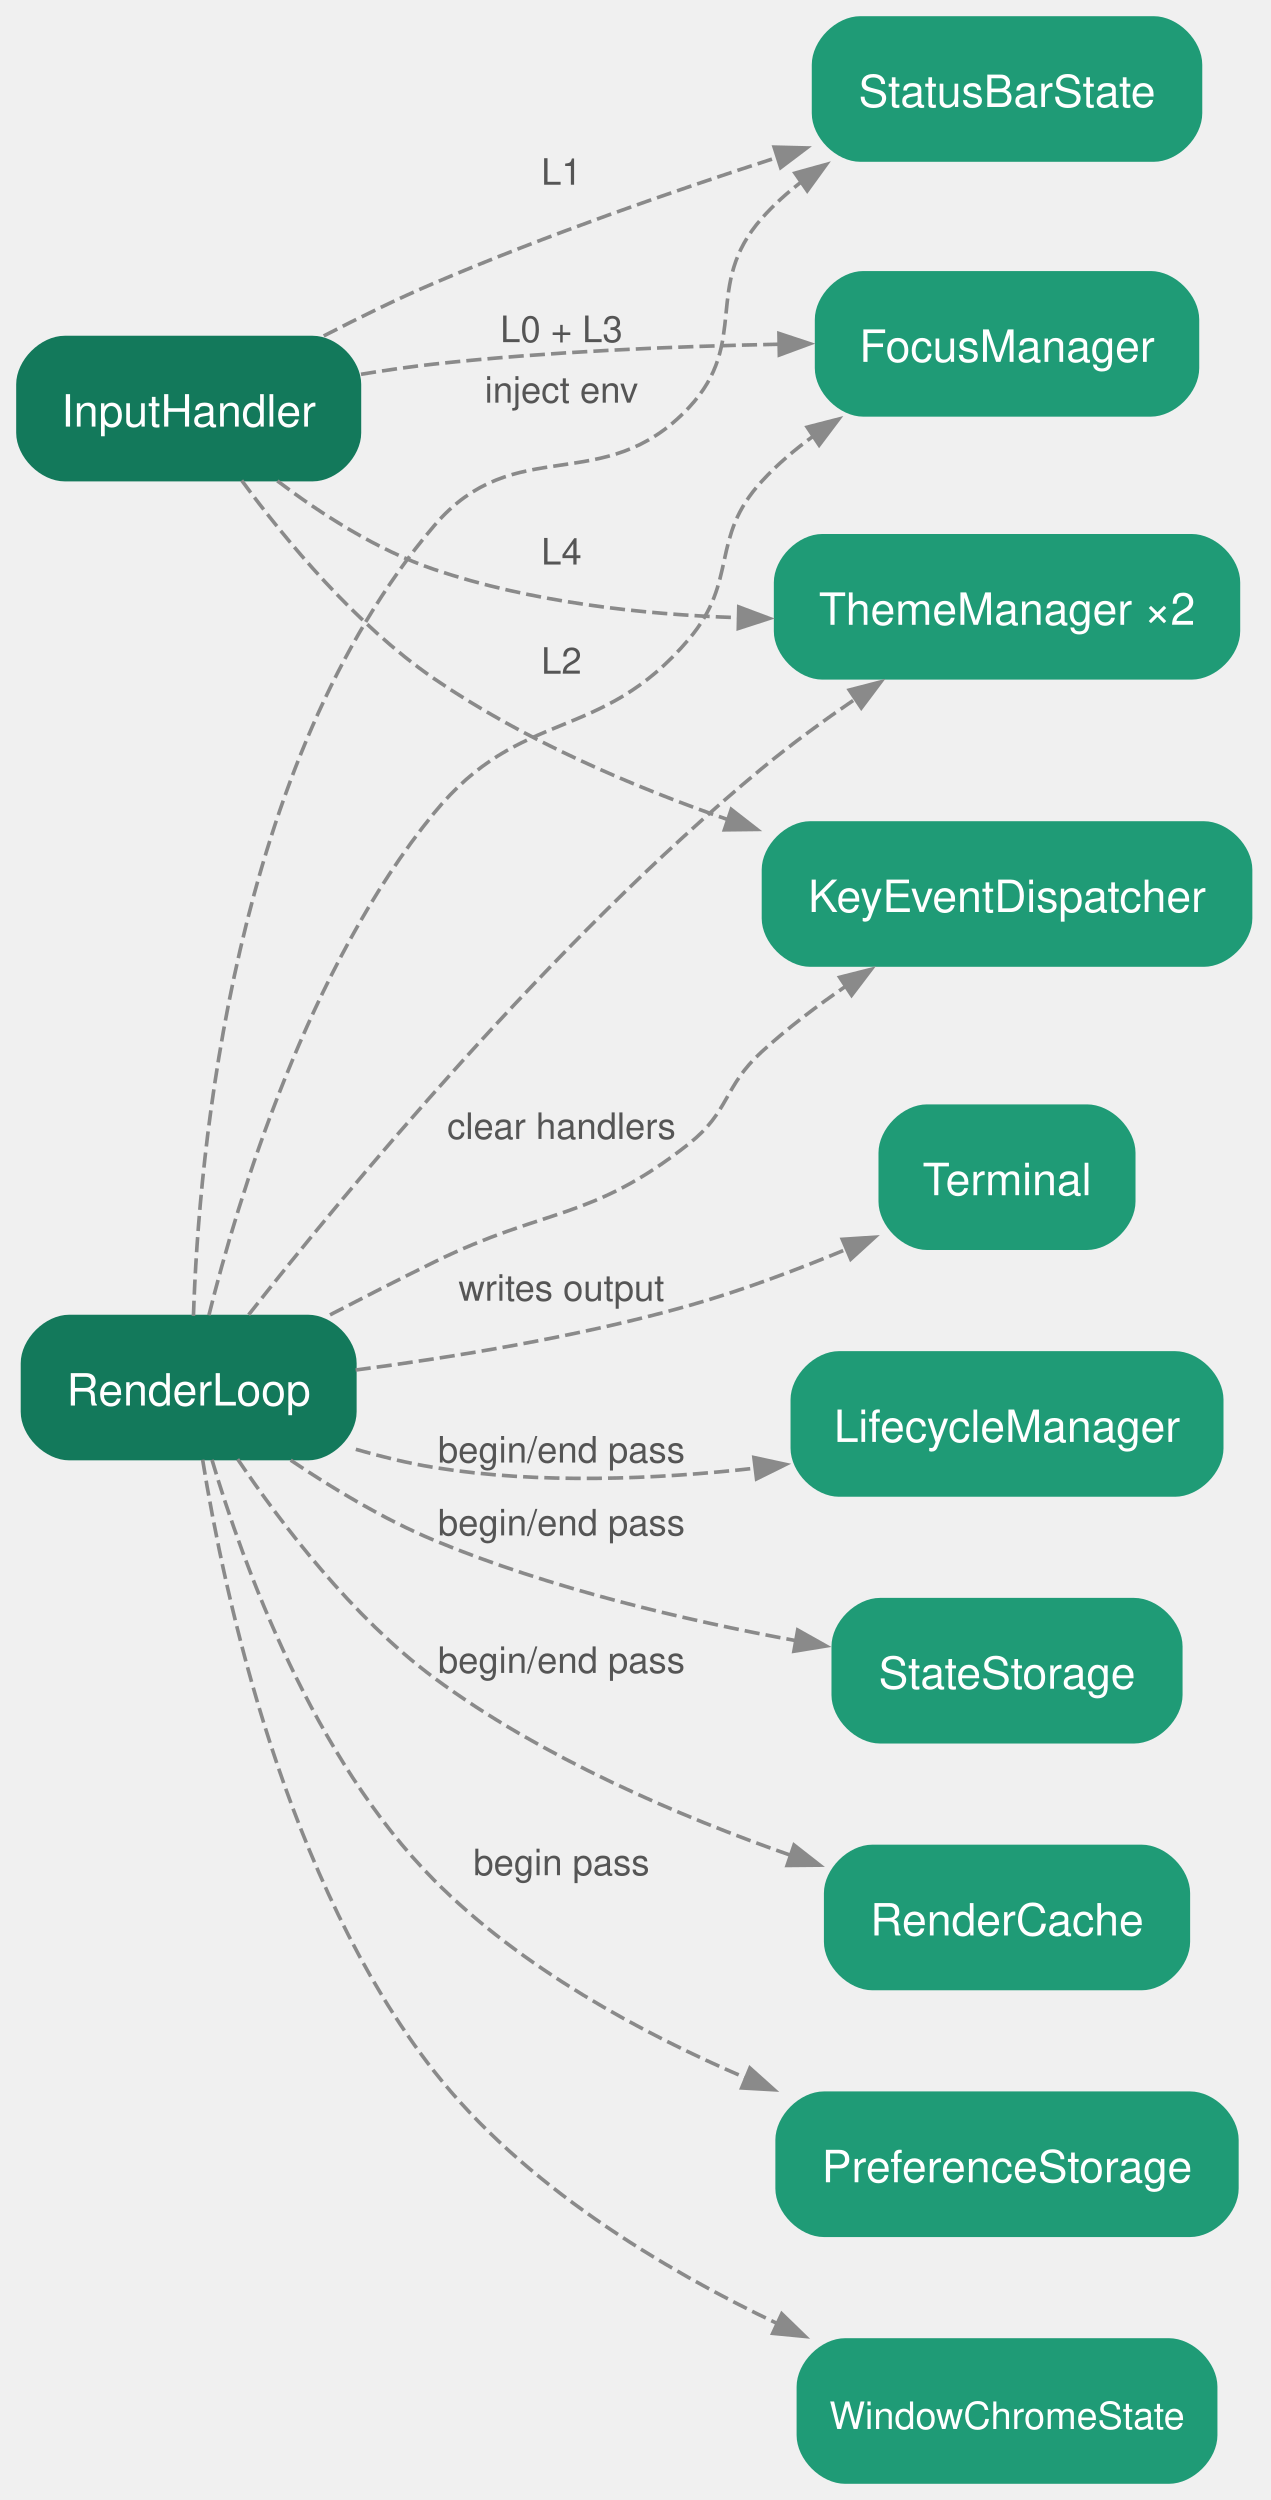
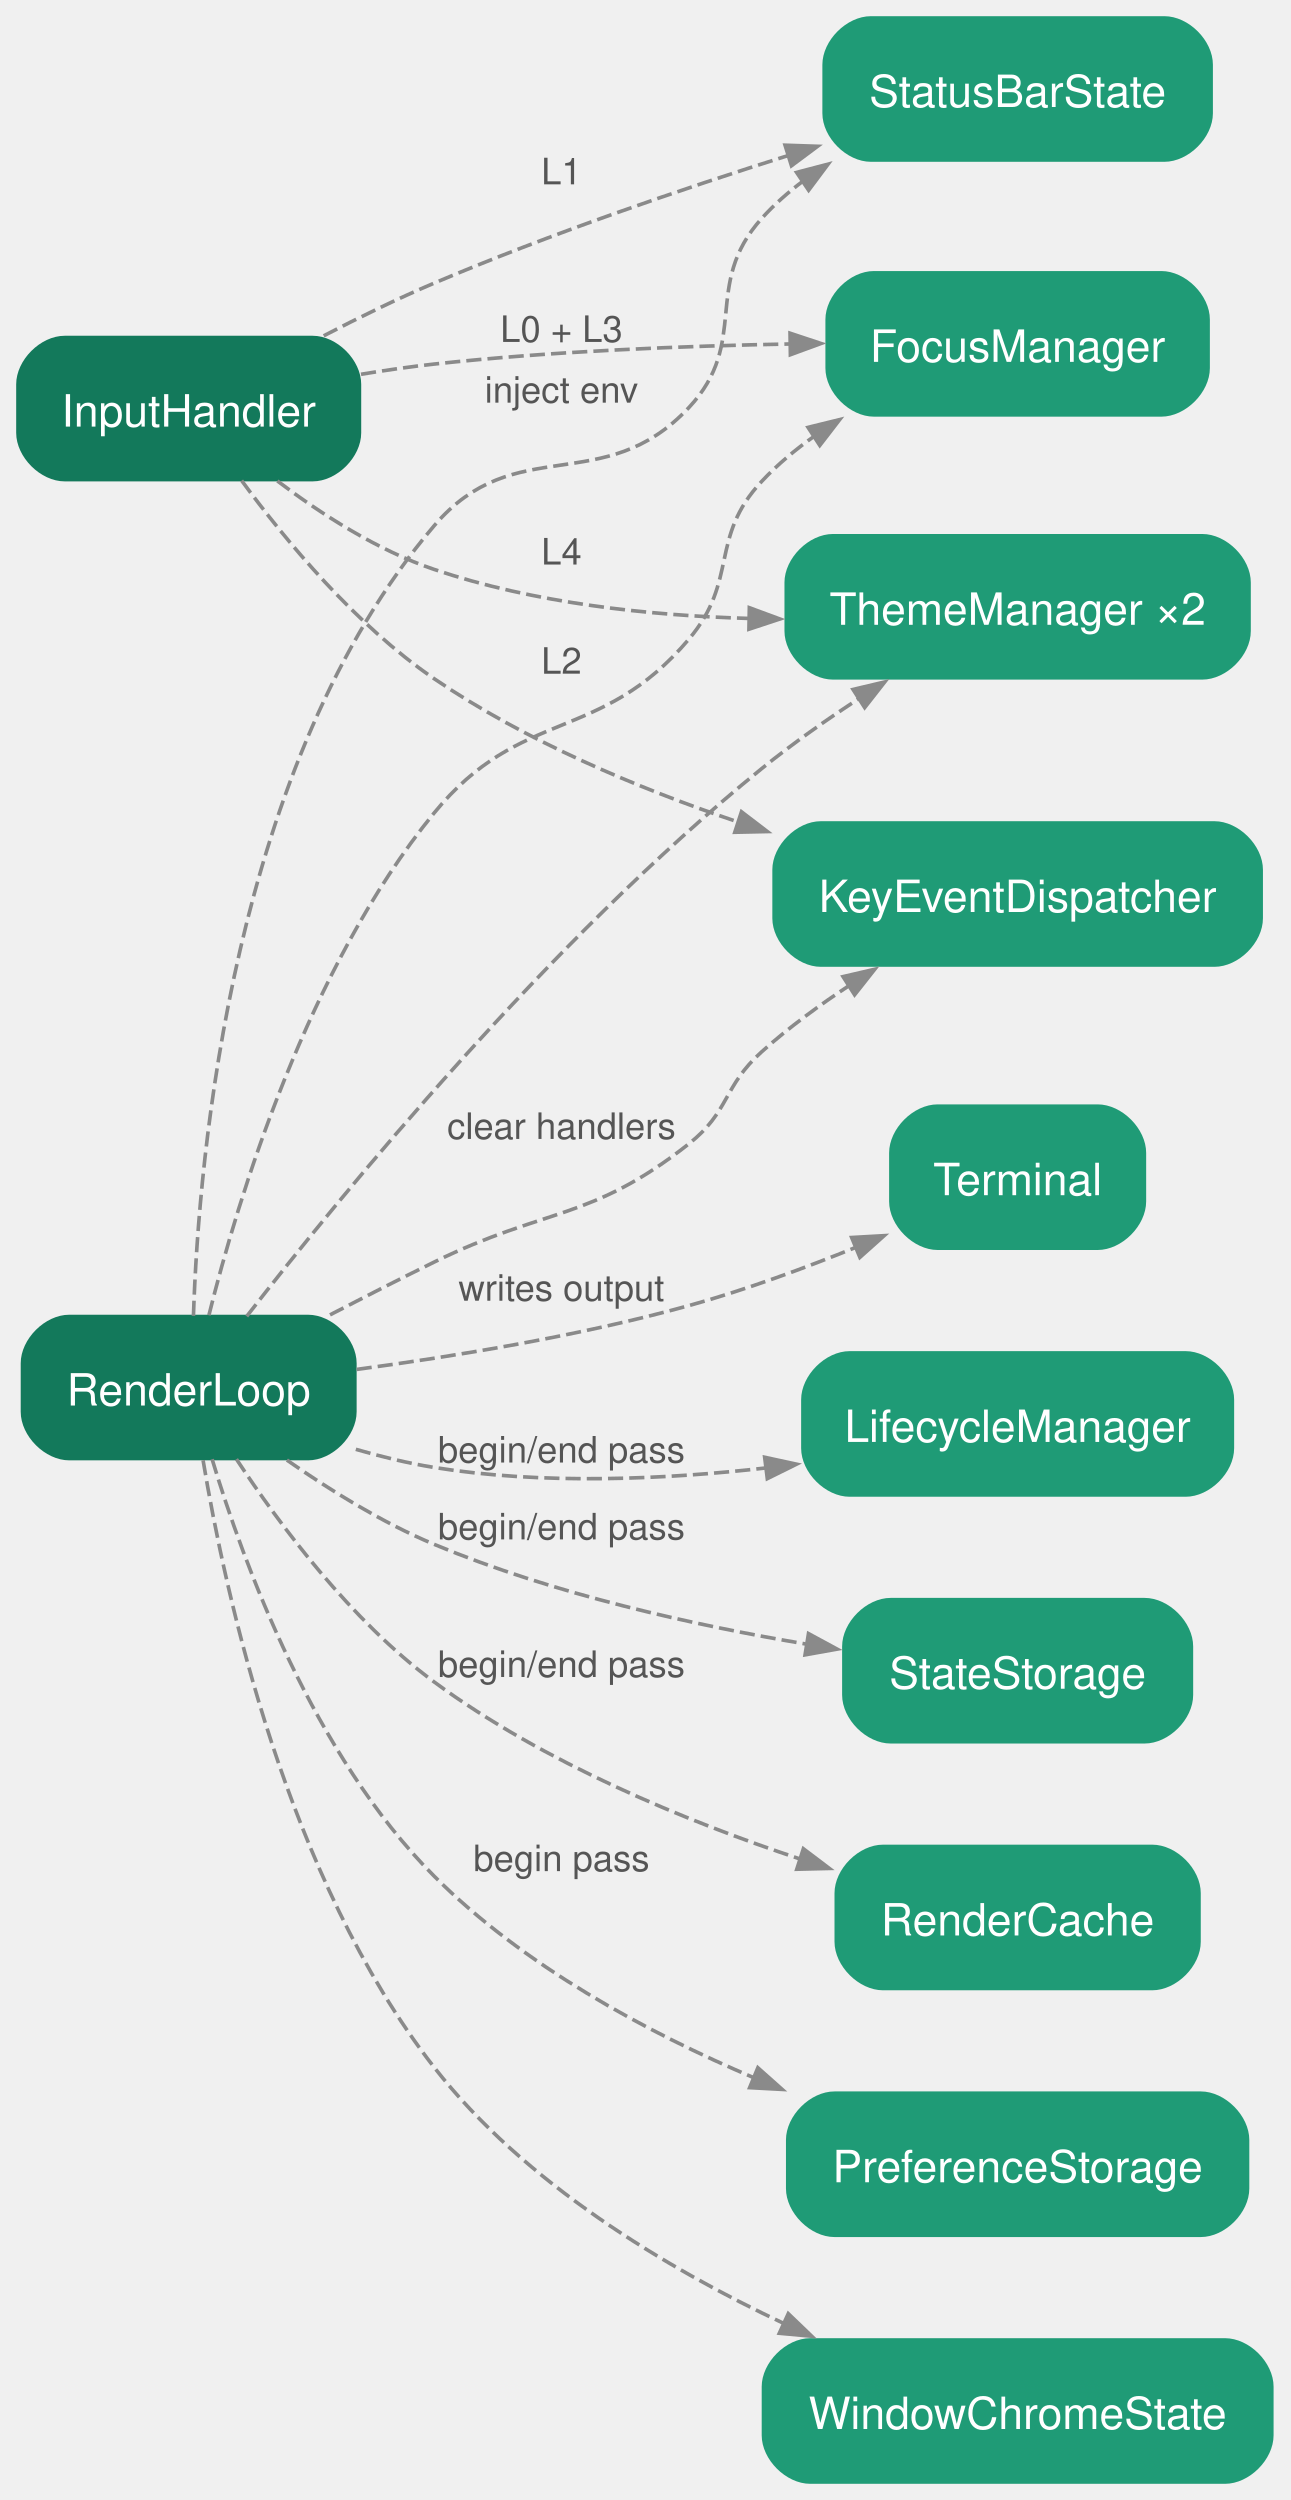
- <svg xmlns="http://www.w3.org/2000/svg" width="314pt" height="618pt" viewBox="0.00 0.00 314.00 618.00">
+ <svg xmlns="http://www.w3.org/2000/svg" width="319pt" height="618pt" viewBox="0.00 0.00 319.00 618.00">
  <style>
.edge path { fill: none; stroke: #8a8a8a; }
.edge polygon { stroke: #8a8a8a; fill: #8a8a8a; }
.cluster path, .cluster polygon { fill: none; stroke: #c8c8c8; }
@media (prefers-color-scheme: dark) {
  .edge text { fill: #cdd1d5; }
  .edge path { stroke: #9aa0a6; }
  .edge polygon { stroke: #9aa0a6; fill: #9aa0a6; }
  .cluster text { fill: #9aa0a6; }
  .cluster path, .cluster polygon { stroke: #5a5a5a; }
}
</style>
  <g id="graph0" class="graph" transform="scale(1 1) rotate(0) translate(4 614)">
    <g id="node1" class="node">
      <path fill="#13795b" stroke="black" stroke-width="0" d="M72.16,-289C72.16,-289 13.12,-289 13.12,-289 7.12,-289 1.12,-283 1.12,-277 1.12,-277 1.12,-265 1.12,-265 1.12,-259 7.12,-253 13.12,-253 13.12,-253 72.16,-253 72.16,-253 78.16,-253 84.16,-259 84.16,-265 84.16,-265 84.16,-277 84.16,-277 84.16,-283 78.16,-289 72.16,-289" />
      <text xml:space="preserve" text-anchor="middle" x="42.64" y="-266.55" font-family="Helvetica,sans-Serif" font-size="11.00" fill="white">RenderLoop</text>
    </g>
    <g id="node3" class="node">
-       <path fill="#1f9b76" stroke="black" stroke-width="0" d="M264.7,-341C264.7,-341 225.16,-341 225.16,-341 219.16,-341 213.16,-335 213.16,-329 213.16,-329 213.16,-317 213.16,-317 213.16,-311 219.16,-305 225.16,-305 225.16,-305 264.7,-305 264.7,-305 270.7,-305 276.7,-311 276.7,-317 276.7,-317 276.7,-329 276.7,-329 276.7,-335 270.7,-341 264.7,-341" />
-       <text xml:space="preserve" text-anchor="middle" x="244.94" y="-318.55" font-family="Helvetica,sans-Serif" font-size="11.00" fill="white">Terminal</text>
+       <path fill="#1f9b76" stroke="black" stroke-width="0" d="M267.33,-341C267.33,-341 227.79,-341 227.79,-341 221.79,-341 215.79,-335 215.79,-329 215.79,-329 215.79,-317 215.79,-317 215.79,-311 221.79,-305 227.79,-305 227.79,-305 267.33,-305 267.33,-305 273.33,-305 279.33,-311 279.33,-317 279.33,-317 279.33,-329 279.33,-329 279.33,-335 273.33,-341 267.33,-341" />
+       <text xml:space="preserve" text-anchor="middle" x="247.56" y="-318.55" font-family="Helvetica,sans-Serif" font-size="11.00" fill="white">Terminal</text>
    </g>
    <g id="edge1" class="edge">
-       <path vector-effect="non-scaling-stroke" fill="none" stroke="#8a8a8a" stroke-width="1.2" stroke-dasharray="5,2" d="M83.91,-275.33C108.09,-278.5 139.3,-283.61 166.29,-291.25 179.39,-294.96 193.29,-300.2 205.64,-305.35" />
-       <polygon fill="#8a8a8a" stroke="#8a8a8a" stroke-width="1.2" points="204.44,-307.5 211.84,-307.99 206.36,-302.99 204.44,-307.5" />
+       <path vector-effect="non-scaling-stroke" fill="none" stroke="#8a8a8a" stroke-width="1.2" stroke-dasharray="5,2" d="M84.16,-275.48C108.29,-278.7 139.36,-283.79 166.29,-291.25 180.16,-295.09 194.93,-300.52 207.96,-305.81" />
+       <polygon fill="#8a8a8a" stroke="#8a8a8a" stroke-width="1.2" points="206.75,-307.95 214.15,-308.37 208.62,-303.43 206.75,-307.95" />
      <text xml:space="preserve" text-anchor="middle" x="134.79" y="-292.45" font-family="Helvetica,sans-Serif" font-size="9.00" fill="#555555">writes output</text>
    </g>
    <g id="node4" class="node">
-       <path fill="#1f9b76" stroke="black" stroke-width="0" d="M281.2,-610C281.2,-610 208.67,-610 208.67,-610 202.67,-610 196.67,-604 196.67,-598 196.67,-598 196.67,-586 196.67,-586 196.67,-580 202.67,-574 208.67,-574 208.67,-574 281.2,-574 281.2,-574 287.2,-574 293.2,-580 293.2,-586 293.2,-586 293.2,-598 293.2,-598 293.2,-604 287.2,-610 281.2,-610" />
-       <text xml:space="preserve" text-anchor="middle" x="244.94" y="-587.55" font-family="Helvetica,sans-Serif" font-size="11.00" fill="white">StatusBarState</text>
+       <path fill="#1f9b76" stroke="black" stroke-width="0" d="M283.83,-610C283.83,-610 211.29,-610 211.29,-610 205.29,-610 199.29,-604 199.29,-598 199.29,-598 199.29,-586 199.29,-586 199.29,-580 205.29,-574 211.29,-574 211.29,-574 283.83,-574 283.83,-574 289.83,-574 295.83,-580 295.83,-586 295.83,-586 295.83,-598 295.83,-598 295.83,-604 289.83,-610 283.83,-610" />
+       <text xml:space="preserve" text-anchor="middle" x="247.56" y="-587.55" font-family="Helvetica,sans-Serif" font-size="11.00" fill="white">StatusBarState</text>
    </g>
    <g id="edge2" class="edge">
-       <path vector-effect="non-scaling-stroke" fill="none" stroke="#8a8a8a" stroke-width="1.2" stroke-dasharray="5,2" d="M43.82,-288.72C45.12,-328.39 53.54,-425.48 103.29,-484 123.29,-507.52 145.21,-490.7 166.29,-513.25 181.5,-529.51 169.56,-543.3 184.29,-560 187.23,-563.33 190.6,-566.37 194.21,-569.14" />
-       <polygon fill="#8a8a8a" stroke="#8a8a8a" stroke-width="1.2" points="192.76,-571.12 199.9,-573.1 195.55,-567.09 192.76,-571.12" />
+       <path vector-effect="non-scaling-stroke" fill="none" stroke="#8a8a8a" stroke-width="1.2" stroke-dasharray="5,2" d="M43.82,-288.72C45.12,-328.39 53.54,-425.48 103.29,-484 123.29,-507.52 145.21,-490.7 166.29,-513.25 181.5,-529.51 169.41,-543.44 184.29,-560 187.39,-563.45 190.94,-566.58 194.75,-569.41" />
+       <polygon fill="#8a8a8a" stroke="#8a8a8a" stroke-width="1.2" points="193.16,-571.29 200.33,-573.17 195.9,-567.23 193.16,-571.29" />
      <text xml:space="preserve" text-anchor="middle" x="134.79" y="-514.45" font-family="Helvetica,sans-Serif" font-size="9.00" fill="#555555">inject env</text>
    </g>
    <g id="node5" class="node">
-       <path fill="#1f9b76" stroke="black" stroke-width="0" d="M284.95,-36C284.95,-36 204.92,-36 204.92,-36 198.92,-36 192.92,-30 192.92,-24 192.92,-24 192.92,-12 192.92,-12 192.92,-6 198.92,0 204.92,0 204.92,0 284.95,0 284.95,0 290.95,0 296.95,-6 296.95,-12 296.95,-12 296.95,-24 296.95,-24 296.95,-30 290.95,-36 284.95,-36" />
-       <text xml:space="preserve" text-anchor="middle" x="244.94" y="-13.55" font-family="Helvetica,sans-Serif" font-size="9.35" fill="white">WindowChromeState</text>
+       <path fill="#1f9b76" stroke="black" stroke-width="0" d="M298.83,-36C298.83,-36 196.29,-36 196.29,-36 190.29,-36 184.29,-30 184.29,-24 184.29,-24 184.29,-12 184.29,-12 184.29,-6 190.29,0 196.29,0 196.29,0 298.83,0 298.83,0 304.83,0 310.83,-6 310.83,-12 310.83,-12 310.83,-24 310.83,-24 310.83,-30 304.83,-36 298.83,-36" />
+       <text xml:space="preserve" text-anchor="middle" x="247.56" y="-13.55" font-family="Helvetica,sans-Serif" font-size="11.00" fill="white">WindowChromeState</text>
    </g>
    <g id="edge3" class="edge">
-       <path vector-effect="non-scaling-stroke" fill="none" stroke="#8a8a8a" stroke-width="1.2" stroke-dasharray="5,2" d="M46.09,-253.15C51.38,-220.19 66.51,-148.87 103.29,-102 125.29,-73.96 159.45,-53.25 188.59,-39.4" />
-       <polygon fill="#8a8a8a" stroke="#8a8a8a" stroke-width="1.2" points="189.3,-41.78 194.62,-36.62 187.24,-37.33 189.3,-41.78" />
+       <path vector-effect="non-scaling-stroke" fill="none" stroke="#8a8a8a" stroke-width="1.2" stroke-dasharray="5,2" d="M46.2,-253.03C51.64,-220.2 66.95,-149.63 103.29,-103 125.57,-74.42 160.36,-53.45 190.08,-39.49" />
+       <polygon fill="#8a8a8a" stroke="#8a8a8a" stroke-width="1.2" points="190.91,-41.81 196.26,-36.67 188.87,-37.35 190.91,-41.81" />
    </g>
    <g id="node6" class="node">
-       <path fill="#1f9b76" stroke="black" stroke-width="0" d="M280.45,-547C280.45,-547 209.42,-547 209.42,-547 203.42,-547 197.42,-541 197.42,-535 197.42,-535 197.42,-523 197.42,-523 197.42,-517 203.42,-511 209.42,-511 209.42,-511 280.45,-511 280.45,-511 286.45,-511 292.45,-517 292.45,-523 292.45,-523 292.45,-535 292.45,-535 292.45,-541 286.45,-547 280.45,-547" />
-       <text xml:space="preserve" text-anchor="middle" x="244.94" y="-524.55" font-family="Helvetica,sans-Serif" font-size="11.00" fill="white">FocusManager</text>
+       <path fill="#1f9b76" stroke="black" stroke-width="0" d="M283.08,-547C283.08,-547 212.04,-547 212.04,-547 206.04,-547 200.04,-541 200.04,-535 200.04,-535 200.04,-523 200.04,-523 200.04,-517 206.04,-511 212.04,-511 212.04,-511 283.08,-511 283.08,-511 289.08,-511 295.08,-517 295.08,-523 295.08,-523 295.08,-535 295.08,-535 295.08,-541 289.08,-547 283.08,-547" />
+       <text xml:space="preserve" text-anchor="middle" x="247.56" y="-524.55" font-family="Helvetica,sans-Serif" font-size="11.00" fill="white">FocusManager</text>
    </g>
    <g id="edge4" class="edge">
-       <path vector-effect="non-scaling-stroke" fill="none" stroke="#8a8a8a" stroke-width="1.2" stroke-dasharray="5,2" d="M47.64,-288.87C54.79,-317.59 72,-374.68 103.29,-413 124.73,-439.26 144.4,-430.12 166.29,-456 178.62,-470.57 171.38,-480.94 184.29,-495 188.13,-499.19 192.62,-503 197.37,-506.42" />
-       <polygon fill="#8a8a8a" stroke="#8a8a8a" stroke-width="1.2" points="195.78,-508.31 202.96,-510.16 198.5,-504.23 195.78,-508.31" />
+       <path vector-effect="non-scaling-stroke" fill="none" stroke="#8a8a8a" stroke-width="1.2" stroke-dasharray="5,2" d="M47.64,-288.87C54.79,-317.59 72,-374.68 103.29,-413 124.73,-439.26 144.4,-430.12 166.29,-456 178.62,-470.57 171.25,-481.05 184.29,-495 188.19,-499.17 192.72,-502.95 197.52,-506.33" />
+       <polygon fill="#8a8a8a" stroke="#8a8a8a" stroke-width="1.2" points="195.99,-508.26 203.19,-510.03 198.66,-504.15 195.99,-508.26" />
    </g>
    <g id="node7" class="node">
-       <path fill="#1f9b76" stroke="black" stroke-width="0" d="M290.58,-482C290.58,-482 199.29,-482 199.29,-482 193.29,-482 187.29,-476 187.29,-470 187.29,-470 187.29,-458 187.29,-458 187.29,-452 193.29,-446 199.29,-446 199.29,-446 290.58,-446 290.58,-446 296.58,-446 302.58,-452 302.58,-458 302.58,-458 302.58,-470 302.58,-470 302.58,-476 296.58,-482 290.58,-482" />
-       <text xml:space="preserve" text-anchor="middle" x="244.94" y="-459.55" font-family="Helvetica,sans-Serif" font-size="11.00" fill="white">ThemeManager ×2</text>
+       <path fill="#1f9b76" stroke="black" stroke-width="0" d="M293.2,-482C293.2,-482 201.92,-482 201.92,-482 195.92,-482 189.92,-476 189.92,-470 189.92,-470 189.92,-458 189.92,-458 189.92,-452 195.92,-446 201.92,-446 201.92,-446 293.2,-446 293.2,-446 299.2,-446 305.2,-452 305.2,-458 305.2,-458 305.2,-470 305.2,-470 305.2,-476 299.2,-482 293.2,-482" />
+       <text xml:space="preserve" text-anchor="middle" x="247.56" y="-459.55" font-family="Helvetica,sans-Serif" font-size="11.00" fill="white">ThemeManager ×2</text>
    </g>
    <g id="edge5" class="edge">
-       <path vector-effect="non-scaling-stroke" fill="none" stroke="#8a8a8a" stroke-width="1.2" stroke-dasharray="5,2" d="M57.46,-288.98C81.22,-319.18 132.3,-380.99 184.29,-424 191.57,-430.02 199.77,-435.99 207.7,-441.4" />
-       <polygon fill="#8a8a8a" stroke="#8a8a8a" stroke-width="1.2" points="206.19,-443.33 213.37,-445.19 208.92,-439.26 206.19,-443.33" />
+       <path vector-effect="non-scaling-stroke" fill="none" stroke="#8a8a8a" stroke-width="1.2" stroke-dasharray="5,2" d="M56.99,-288.61C80.45,-318.79 131.6,-381.28 184.29,-424 191.86,-430.13 200.4,-436.14 208.68,-441.56" />
+       <polygon fill="#8a8a8a" stroke="#8a8a8a" stroke-width="1.2" points="207.11,-443.47 214.33,-445.18 209.76,-439.34 207.11,-443.47" />
    </g>
    <g id="node8" class="node">
-       <path fill="#1f9b76" stroke="black" stroke-width="0" d="M286.45,-280C286.45,-280 203.42,-280 203.42,-280 197.42,-280 191.42,-274 191.42,-268 191.42,-268 191.42,-256 191.42,-256 191.42,-250 197.42,-244 203.42,-244 203.42,-244 286.45,-244 286.45,-244 292.45,-244 298.45,-250 298.45,-256 298.45,-256 298.45,-268 298.45,-268 298.45,-274 292.45,-280 286.45,-280" />
-       <text xml:space="preserve" text-anchor="middle" x="244.94" y="-257.55" font-family="Helvetica,sans-Serif" font-size="11.00" fill="white">LifecycleManager</text>
+       <path fill="#1f9b76" stroke="black" stroke-width="0" d="M289.08,-280C289.08,-280 206.04,-280 206.04,-280 200.04,-280 194.04,-274 194.04,-268 194.04,-268 194.04,-256 194.04,-256 194.04,-250 200.04,-244 206.04,-244 206.04,-244 289.08,-244 289.08,-244 295.08,-244 301.08,-250 301.08,-256 301.08,-256 301.08,-268 301.08,-268 301.08,-274 295.08,-280 289.08,-280" />
+       <text xml:space="preserve" text-anchor="middle" x="247.56" y="-257.55" font-family="Helvetica,sans-Serif" font-size="11.00" fill="white">LifecycleManager</text>
    </g>
    <g id="edge6" class="edge">
-       <path vector-effect="non-scaling-stroke" fill="none" stroke="#8a8a8a" stroke-width="1.2" stroke-dasharray="5,2" d="M83.96,-255.73C90.34,-253.88 96.94,-252.27 103.29,-251.25 129.24,-247.07 158.16,-248.28 182.99,-251.1" />
-       <polygon fill="#8a8a8a" stroke="#8a8a8a" stroke-width="1.2" points="182.54,-253.51 189.79,-251.94 183.14,-248.65 182.54,-253.51" />
+       <path vector-effect="non-scaling-stroke" fill="none" stroke="#8a8a8a" stroke-width="1.2" stroke-dasharray="5,2" d="M83.96,-255.73C90.34,-253.88 96.94,-252.27 103.29,-251.25 130.17,-246.92 160.18,-248.23 185.76,-251.17" />
+       <polygon fill="#8a8a8a" stroke="#8a8a8a" stroke-width="1.2" points="185.2,-253.57 192.45,-252 185.8,-248.71 185.2,-253.57" />
      <text xml:space="preserve" text-anchor="middle" x="134.79" y="-252.45" font-family="Helvetica,sans-Serif" font-size="9.00" fill="#555555">begin/end pass</text>
    </g>
    <g id="node9" class="node">
-       <path fill="#1f9b76" stroke="black" stroke-width="0" d="M276.33,-219C276.33,-219 213.54,-219 213.54,-219 207.54,-219 201.54,-213 201.54,-207 201.54,-207 201.54,-195 201.54,-195 201.54,-189 207.54,-183 213.54,-183 213.54,-183 276.33,-183 276.33,-183 282.33,-183 288.33,-189 288.33,-195 288.33,-195 288.33,-207 288.33,-207 288.33,-213 282.33,-219 276.33,-219" />
-       <text xml:space="preserve" text-anchor="middle" x="244.94" y="-196.55" font-family="Helvetica,sans-Serif" font-size="11.00" fill="white">StateStorage</text>
+       <path fill="#1f9b76" stroke="black" stroke-width="0" d="M278.95,-219C278.95,-219 216.17,-219 216.17,-219 210.17,-219 204.17,-213 204.17,-207 204.17,-207 204.17,-195 204.17,-195 204.17,-189 210.17,-183 216.17,-183 216.17,-183 278.95,-183 278.95,-183 284.95,-183 290.95,-189 290.95,-195 290.95,-195 290.95,-207 290.95,-207 290.95,-213 284.95,-219 278.95,-219" />
+       <text xml:space="preserve" text-anchor="middle" x="247.56" y="-196.55" font-family="Helvetica,sans-Serif" font-size="11.00" fill="white">StateStorage</text>
    </g>
    <g id="edge7" class="edge">
-       <path vector-effect="non-scaling-stroke" fill="none" stroke="#8a8a8a" stroke-width="1.2" stroke-dasharray="5,2" d="M67.86,-253.04C78.32,-245.99 90.96,-238.39 103.29,-233.25 131.88,-221.34 165.65,-213.41 192.94,-208.4" />
-       <polygon fill="#8a8a8a" stroke="#8a8a8a" stroke-width="1.2" points="193.3,-210.82 199.76,-207.19 192.44,-206 193.3,-210.82" />
-       <text xml:space="preserve" text-anchor="middle" x="134.79" y="-234.45" font-family="Helvetica,sans-Serif" font-size="9.00" fill="#555555">begin/end pass</text>
+       <path vector-effect="non-scaling-stroke" fill="none" stroke="#8a8a8a" stroke-width="1.2" stroke-dasharray="5,2" d="M66.92,-253.07C77.52,-245.66 90.53,-237.58 103.29,-232.25 132.78,-219.94 167.79,-212.19 195.82,-207.49" />
+       <polygon fill="#8a8a8a" stroke="#8a8a8a" stroke-width="1.2" points="195.97,-209.94 202.49,-206.41 195.19,-205.11 195.97,-209.94" />
+       <text xml:space="preserve" text-anchor="middle" x="134.79" y="-233.45" font-family="Helvetica,sans-Serif" font-size="9.00" fill="#555555">begin/end pass</text>
    </g>
    <g id="node10" class="node">
-       <path fill="#1f9b76" stroke="black" stroke-width="0" d="M278.2,-158C278.2,-158 211.67,-158 211.67,-158 205.67,-158 199.67,-152 199.67,-146 199.67,-146 199.67,-134 199.67,-134 199.67,-128 205.67,-122 211.67,-122 211.67,-122 278.2,-122 278.2,-122 284.2,-122 290.2,-128 290.2,-134 290.2,-134 290.2,-146 290.2,-146 290.2,-152 284.2,-158 278.2,-158" />
-       <text xml:space="preserve" text-anchor="middle" x="244.94" y="-135.55" font-family="Helvetica,sans-Serif" font-size="11.00" fill="white">RenderCache</text>
+       <path fill="#1f9b76" stroke="black" stroke-width="0" d="M280.83,-158C280.83,-158 214.29,-158 214.29,-158 208.29,-158 202.29,-152 202.29,-146 202.29,-146 202.29,-134 202.29,-134 202.29,-128 208.29,-122 214.29,-122 214.29,-122 280.83,-122 280.83,-122 286.83,-122 292.83,-128 292.83,-134 292.83,-134 292.83,-146 292.83,-146 292.83,-152 286.83,-158 280.83,-158" />
+       <text xml:space="preserve" text-anchor="middle" x="247.56" y="-135.55" font-family="Helvetica,sans-Serif" font-size="11.00" fill="white">RenderCache</text>
    </g>
    <g id="edge8" class="edge">
-       <path vector-effect="non-scaling-stroke" fill="none" stroke="#8a8a8a" stroke-width="1.2" stroke-dasharray="5,2" d="M54.75,-253.29C65.51,-237.35 83.12,-214.2 103.29,-199.25 129.83,-179.57 163.88,-165.01 191.83,-155.24" />
-       <polygon fill="#8a8a8a" stroke="#8a8a8a" stroke-width="1.2" points="192.36,-157.65 198.2,-153.08 190.78,-153.01 192.36,-157.65" />
-       <text xml:space="preserve" text-anchor="middle" x="134.79" y="-200.45" font-family="Helvetica,sans-Serif" font-size="9.00" fill="#555555">begin/end pass</text>
+       <path vector-effect="non-scaling-stroke" fill="none" stroke="#8a8a8a" stroke-width="1.2" stroke-dasharray="5,2" d="M54.45,-253.29C65.12,-237.07 82.78,-213.37 103.29,-198.25 130.44,-178.24 165.44,-163.85 194.04,-154.37" />
+       <polygon fill="#8a8a8a" stroke="#8a8a8a" stroke-width="1.2" points="194.67,-156.74 200.59,-152.26 193.17,-152.08 194.67,-156.74" />
+       <text xml:space="preserve" text-anchor="middle" x="134.79" y="-199.45" font-family="Helvetica,sans-Serif" font-size="9.00" fill="#555555">begin/end pass</text>
    </g>
    <g id="node11" class="node">
-       <path fill="#1f9b76" stroke="black" stroke-width="0" d="M290.2,-97C290.2,-97 199.67,-97 199.67,-97 193.67,-97 187.67,-91 187.67,-85 187.67,-85 187.67,-73 187.67,-73 187.67,-67 193.67,-61 199.67,-61 199.67,-61 290.2,-61 290.2,-61 296.2,-61 302.2,-67 302.2,-73 302.2,-73 302.2,-85 302.2,-85 302.2,-91 296.2,-97 290.2,-97" />
-       <text xml:space="preserve" text-anchor="middle" x="244.94" y="-74.55" font-family="Helvetica,sans-Serif" font-size="11.00" fill="white">PreferenceStorage</text>
+       <path fill="#1f9b76" stroke="black" stroke-width="0" d="M292.83,-97C292.83,-97 202.29,-97 202.29,-97 196.29,-97 190.29,-91 190.29,-85 190.29,-85 190.29,-73 190.29,-73 190.29,-67 196.29,-61 202.29,-61 202.29,-61 292.83,-61 292.83,-61 298.83,-61 304.83,-67 304.83,-73 304.83,-73 304.83,-85 304.83,-85 304.83,-91 298.83,-97 292.83,-97" />
+       <text xml:space="preserve" text-anchor="middle" x="247.56" y="-74.55" font-family="Helvetica,sans-Serif" font-size="11.00" fill="white">PreferenceStorage</text>
    </g>
    <g id="edge9" class="edge">
-       <path vector-effect="non-scaling-stroke" fill="none" stroke="#8a8a8a" stroke-width="1.2" stroke-dasharray="5,2" d="M48.4,-253.13C56.08,-227.3 73.45,-179.32 103.29,-149.25 124.72,-127.65 154.15,-111.55 180.56,-100.24" />
-       <polygon fill="#8a8a8a" stroke="#8a8a8a" stroke-width="1.2" points="181.44,-102.53 186.96,-97.58 179.56,-98 181.44,-102.53" />
-       <text xml:space="preserve" text-anchor="middle" x="134.79" y="-150.45" font-family="Helvetica,sans-Serif" font-size="9.00" fill="#555555">begin pass</text>
+       <path vector-effect="non-scaling-stroke" fill="none" stroke="#8a8a8a" stroke-width="1.2" stroke-dasharray="5,2" d="M48.44,-253.27C56.16,-227.64 73.57,-180.05 103.29,-150.25 125.34,-128.14 155.65,-111.71 182.71,-100.23" />
+       <polygon fill="#8a8a8a" stroke="#8a8a8a" stroke-width="1.2" points="183.4,-102.6 188.94,-97.67 181.53,-98.07 183.4,-102.6" />
+       <text xml:space="preserve" text-anchor="middle" x="134.79" y="-151.45" font-family="Helvetica,sans-Serif" font-size="9.00" fill="#555555">begin pass</text>
    </g>
    <g id="node12" class="node">
-       <path fill="#1f9b76" stroke="black" stroke-width="0" d="M293.58,-411C293.58,-411 196.29,-411 196.29,-411 190.29,-411 184.29,-405 184.29,-399 184.29,-399 184.29,-387 184.29,-387 184.29,-381 190.29,-375 196.29,-375 196.29,-375 293.58,-375 293.58,-375 299.58,-375 305.58,-381 305.58,-387 305.58,-387 305.58,-399 305.58,-399 305.58,-405 299.58,-411 293.58,-411" />
-       <text xml:space="preserve" text-anchor="middle" x="244.94" y="-388.55" font-family="Helvetica,sans-Serif" font-size="11.00" fill="white">KeyEventDispatcher</text>
+       <path fill="#1f9b76" stroke="black" stroke-width="0" d="M296.2,-411C296.2,-411 198.92,-411 198.92,-411 192.92,-411 186.92,-405 186.92,-399 186.92,-399 186.92,-387 186.92,-387 186.92,-381 192.92,-375 198.92,-375 198.92,-375 296.2,-375 296.2,-375 302.2,-375 308.2,-381 308.2,-387 308.2,-387 308.2,-399 308.2,-399 308.2,-405 302.2,-411 296.2,-411" />
+       <text xml:space="preserve" text-anchor="middle" x="247.56" y="-388.55" font-family="Helvetica,sans-Serif" font-size="11.00" fill="white">KeyEventDispatcher</text>
    </g>
    <g id="edge10" class="edge">
-       <path vector-effect="non-scaling-stroke" fill="none" stroke="#8a8a8a" stroke-width="1.2" stroke-dasharray="5,2" d="M77.58,-288.97C85.95,-293.31 94.91,-297.88 103.29,-302 130.99,-315.62 142.06,-312.13 166.29,-331.25 176.41,-339.24 174.77,-345.3 184.29,-354 190.66,-359.82 197.99,-365.36 205.28,-370.35" />
-       <polygon fill="#8a8a8a" stroke="#8a8a8a" stroke-width="1.2" points="203.81,-372.32 211,-374.14 206.52,-368.23 203.81,-372.32" />
+       <path vector-effect="non-scaling-stroke" fill="none" stroke="#8a8a8a" stroke-width="1.2" stroke-dasharray="5,2" d="M77.58,-288.97C85.95,-293.31 94.91,-297.88 103.29,-302 130.99,-315.62 142.06,-312.13 166.29,-331.25 176.41,-339.24 174.69,-345.4 184.29,-354 190.98,-360 198.71,-365.64 206.39,-370.68" />
+       <polygon fill="#8a8a8a" stroke="#8a8a8a" stroke-width="1.2" points="204.64,-372.48 211.86,-374.16 207.27,-368.34 204.64,-372.48" />
      <text xml:space="preserve" text-anchor="middle" x="134.79" y="-332.45" font-family="Helvetica,sans-Serif" font-size="9.00" fill="#555555">clear handlers</text>
    </g>
    <g id="node2" class="node">
      <path fill="#13795b" stroke="black" stroke-width="0" d="M73.29,-531C73.29,-531 12,-531 12,-531 6,-531 0,-525 0,-519 0,-519 0,-507 0,-507 0,-501 6,-495 12,-495 12,-495 73.29,-495 73.29,-495 79.29,-495 85.29,-501 85.29,-507 85.29,-507 85.29,-519 85.29,-519 85.29,-525 79.29,-531 73.29,-531" />
      <text xml:space="preserve" text-anchor="middle" x="42.64" y="-508.55" font-family="Helvetica,sans-Serif" font-size="11.00" fill="white">InputHandler</text>
    </g>
    <g id="edge12" class="edge">
-       <path vector-effect="non-scaling-stroke" fill="none" stroke="#8a8a8a" stroke-width="1.2" stroke-dasharray="5,2" d="M76.03,-530.96C84.76,-535.48 94.28,-540.15 103.29,-544 130.8,-555.76 162.24,-566.72 188.41,-575.18" />
-       <polygon fill="#8a8a8a" stroke="#8a8a8a" stroke-width="1.2" points="187.57,-577.48 194.98,-577.29 189.06,-572.82 187.57,-577.48" />
-       <text xml:space="preserve" text-anchor="middle" x="134.79" y="-568.33" font-family="Helvetica,sans-Serif" font-size="9.00" fill="#555555">L1</text>
+       <path vector-effect="non-scaling-stroke" fill="none" stroke="#8a8a8a" stroke-width="1.2" stroke-dasharray="5,2" d="M76.02,-530.99C84.74,-535.52 94.27,-540.17 103.29,-544 131.74,-556.07 164.35,-567.2 191.26,-575.69" />
+       <polygon fill="#8a8a8a" stroke="#8a8a8a" stroke-width="1.2" points="190.27,-577.95 197.68,-577.7 191.73,-573.27 190.27,-577.95" />
+       <text xml:space="preserve" text-anchor="middle" x="134.79" y="-568.44" font-family="Helvetica,sans-Serif" font-size="9.00" fill="#555555">L1</text>
    </g>
    <g id="edge11" class="edge">
-       <path vector-effect="non-scaling-stroke" fill="none" stroke="#8a8a8a" stroke-width="1.2" stroke-dasharray="5,2" d="M85.24,-521.48C91.28,-522.47 97.43,-523.36 103.29,-524 131.44,-527.08 162.93,-528.4 188.96,-528.91" />
-       <polygon fill="#8a8a8a" stroke="#8a8a8a" stroke-width="1.2" points="188.71,-531.36 195.75,-529.03 188.8,-526.46 188.71,-531.36" />
-       <text xml:space="preserve" text-anchor="middle" x="134.79" y="-529.43" font-family="Helvetica,sans-Serif" font-size="9.00" fill="#555555">L0 + L3</text>
+       <path vector-effect="non-scaling-stroke" fill="none" stroke="#8a8a8a" stroke-width="1.2" stroke-dasharray="5,2" d="M85.24,-521.48C91.28,-522.47 97.43,-523.36 103.29,-524 132.42,-527.18 165.07,-528.49 191.83,-528.98" />
+       <polygon fill="#8a8a8a" stroke="#8a8a8a" stroke-width="1.2" points="191.45,-531.42 198.49,-529.08 191.53,-526.53 191.45,-531.42" />
+       <text xml:space="preserve" text-anchor="middle" x="134.79" y="-529.47" font-family="Helvetica,sans-Serif" font-size="9.00" fill="#555555">L0 + L3</text>
    </g>
    <g id="edge14" class="edge">
-       <path vector-effect="non-scaling-stroke" fill="none" stroke="#8a8a8a" stroke-width="1.2" stroke-dasharray="5,2" d="M64.56,-495.12C75.39,-486.93 89.27,-478 103.29,-473.25 127.13,-465.17 154.52,-462.09 178.76,-461.3" />
-       <polygon fill="#8a8a8a" stroke="#8a8a8a" stroke-width="1.2" points="178.77,-463.75 185.72,-461.14 178.66,-458.85 178.77,-463.75" />
+       <path vector-effect="non-scaling-stroke" fill="none" stroke="#8a8a8a" stroke-width="1.2" stroke-dasharray="5,2" d="M64.56,-495.11C75.39,-486.92 89.26,-477.99 103.29,-473.25 128,-464.89 156.45,-461.82 181.46,-461.11" />
+       <polygon fill="#8a8a8a" stroke="#8a8a8a" stroke-width="1.2" points="181.38,-463.56 188.33,-460.99 181.29,-458.67 181.38,-463.56" />
      <text xml:space="preserve" text-anchor="middle" x="134.79" y="-474.45" font-family="Helvetica,sans-Serif" font-size="9.00" fill="#555555">L4</text>
    </g>
    <g id="edge13" class="edge">
-       <path vector-effect="non-scaling-stroke" fill="none" stroke="#8a8a8a" stroke-width="1.2" stroke-dasharray="5,2" d="M55.75,-495.23C66.67,-480.37 83.95,-459.53 103.29,-446.25 125.24,-431.18 152.02,-419.67 176.29,-411.27" />
-       <polygon fill="#8a8a8a" stroke="#8a8a8a" stroke-width="1.2" points="176.84,-413.67 182.7,-409.11 175.28,-409.02 176.84,-413.67" />
+       <path vector-effect="non-scaling-stroke" fill="none" stroke="#8a8a8a" stroke-width="1.2" stroke-dasharray="5,2" d="M55.73,-495.2C66.64,-480.32 83.9,-459.48 103.29,-446.25 125.94,-430.8 153.64,-419.15 178.63,-410.74" />
+       <polygon fill="#8a8a8a" stroke="#8a8a8a" stroke-width="1.2" points="179.37,-413.08 185.26,-408.58 177.85,-408.42 179.37,-413.08" />
      <text xml:space="preserve" text-anchor="middle" x="134.79" y="-447.45" font-family="Helvetica,sans-Serif" font-size="9.00" fill="#555555">L2</text>
    </g>
  </g>
</svg>
